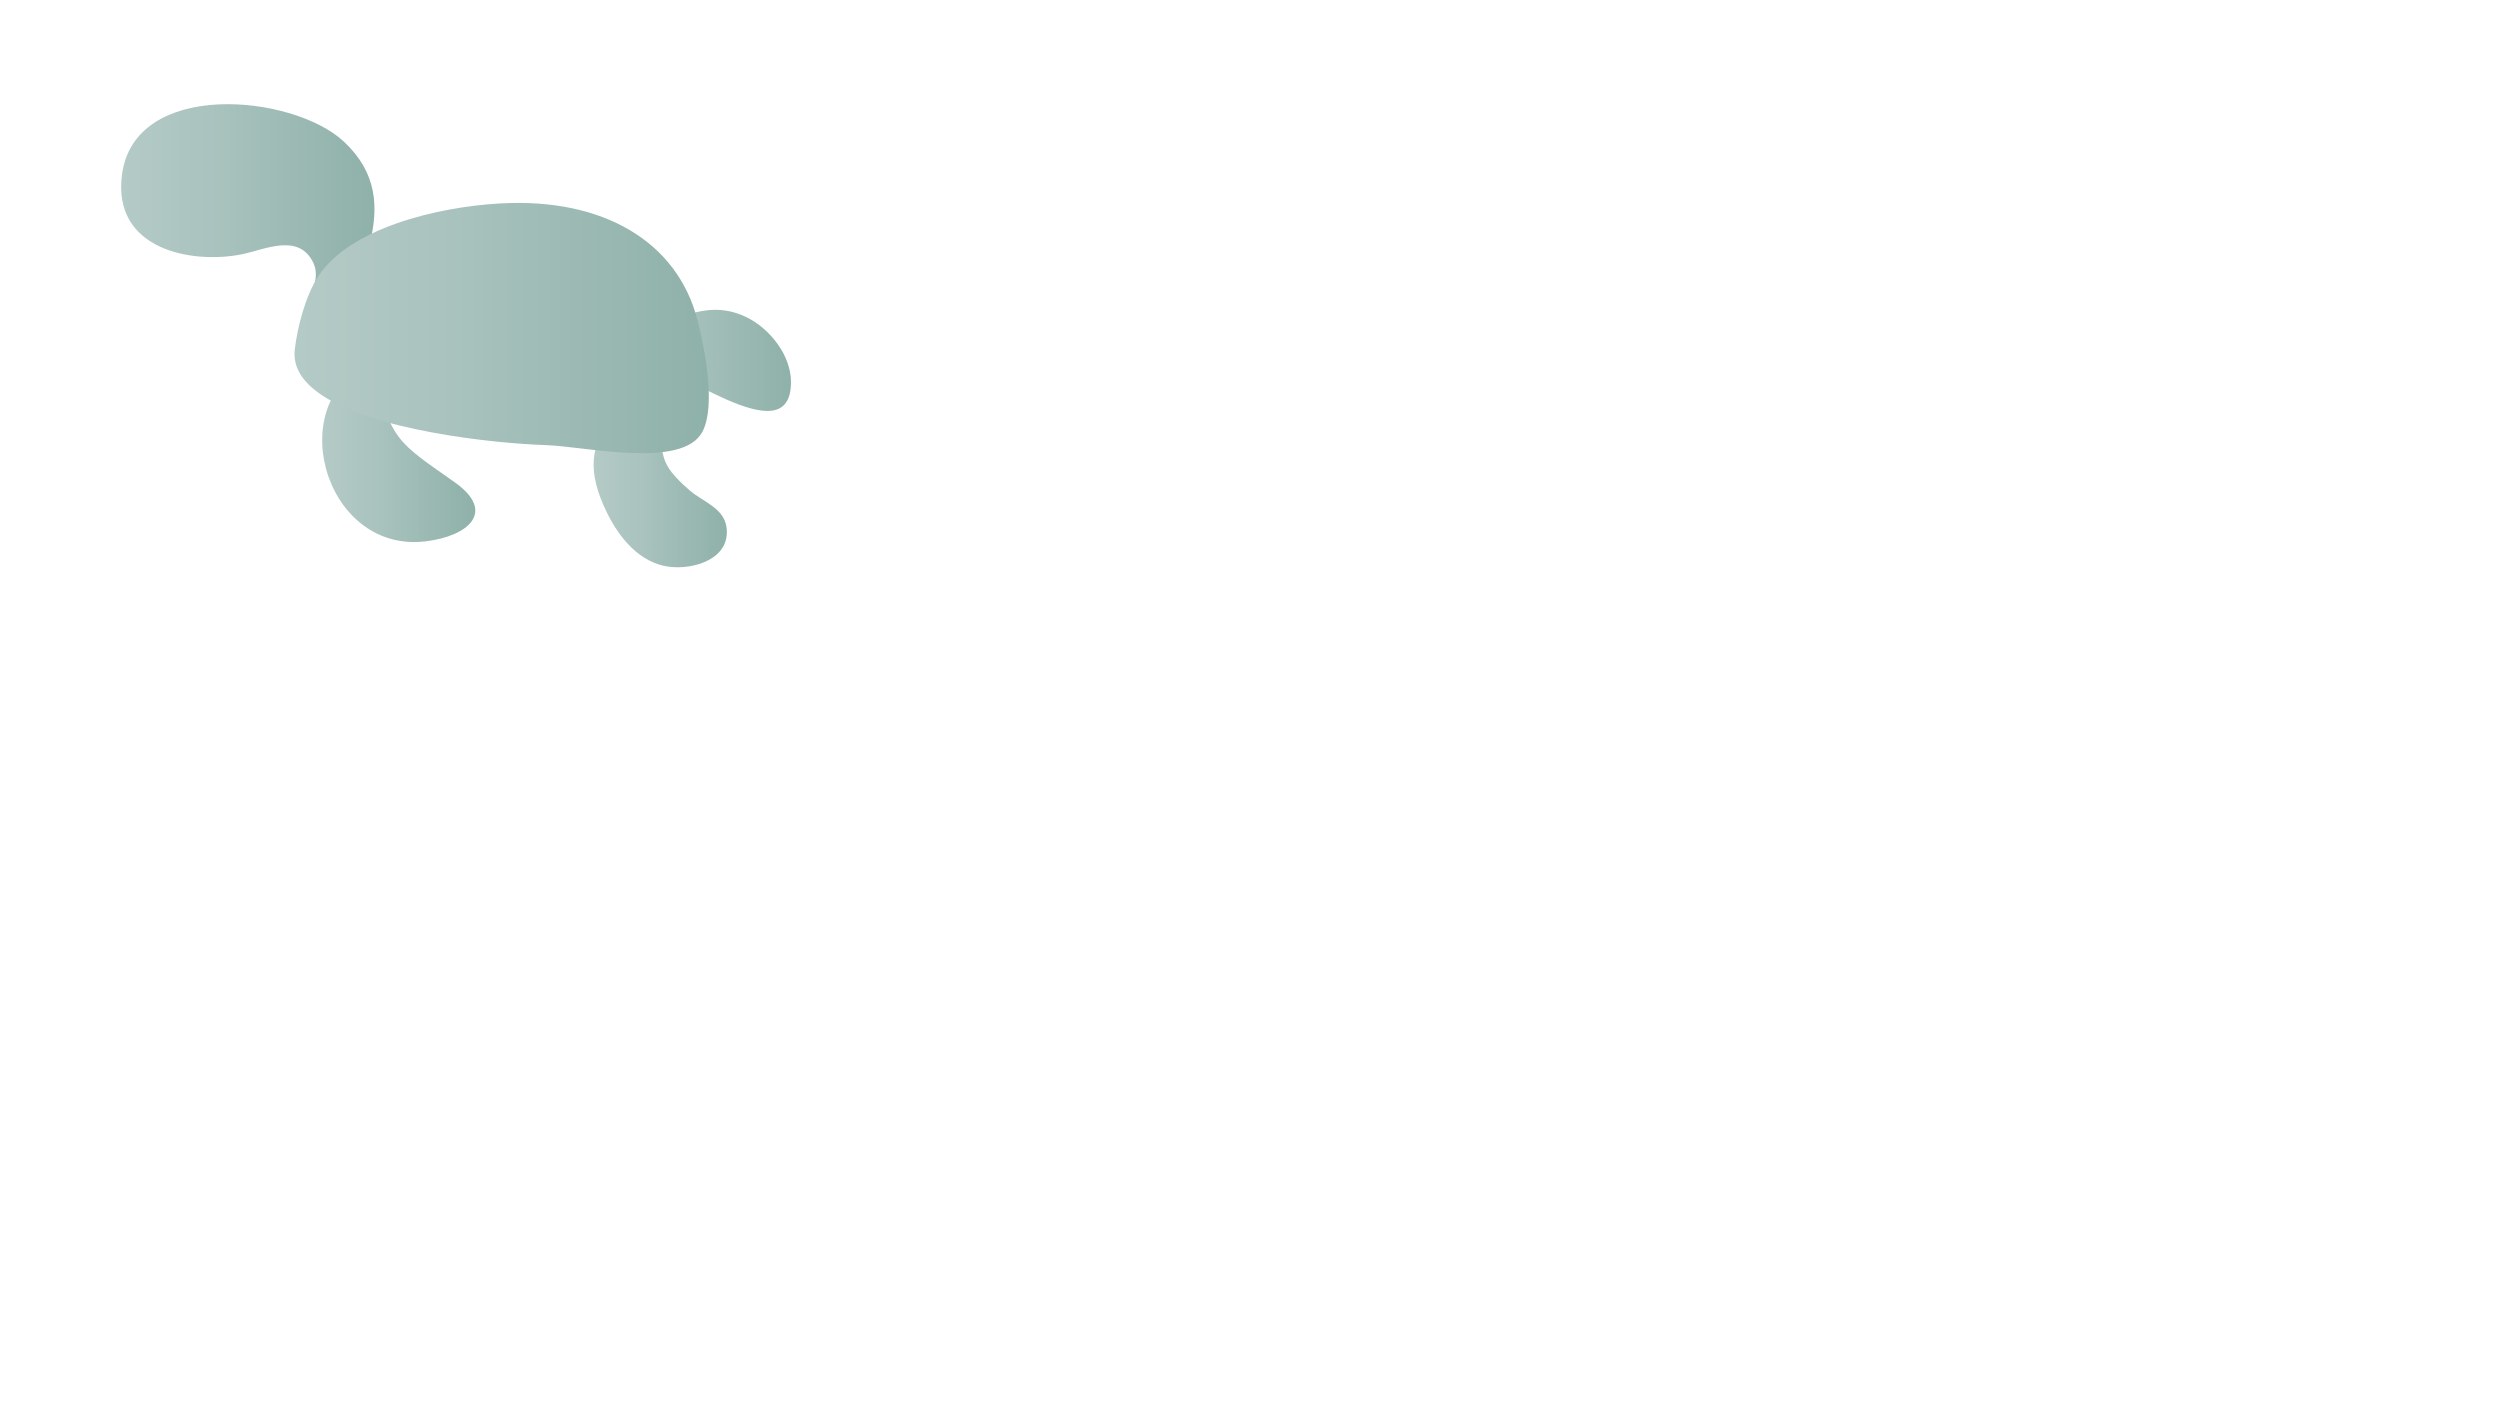
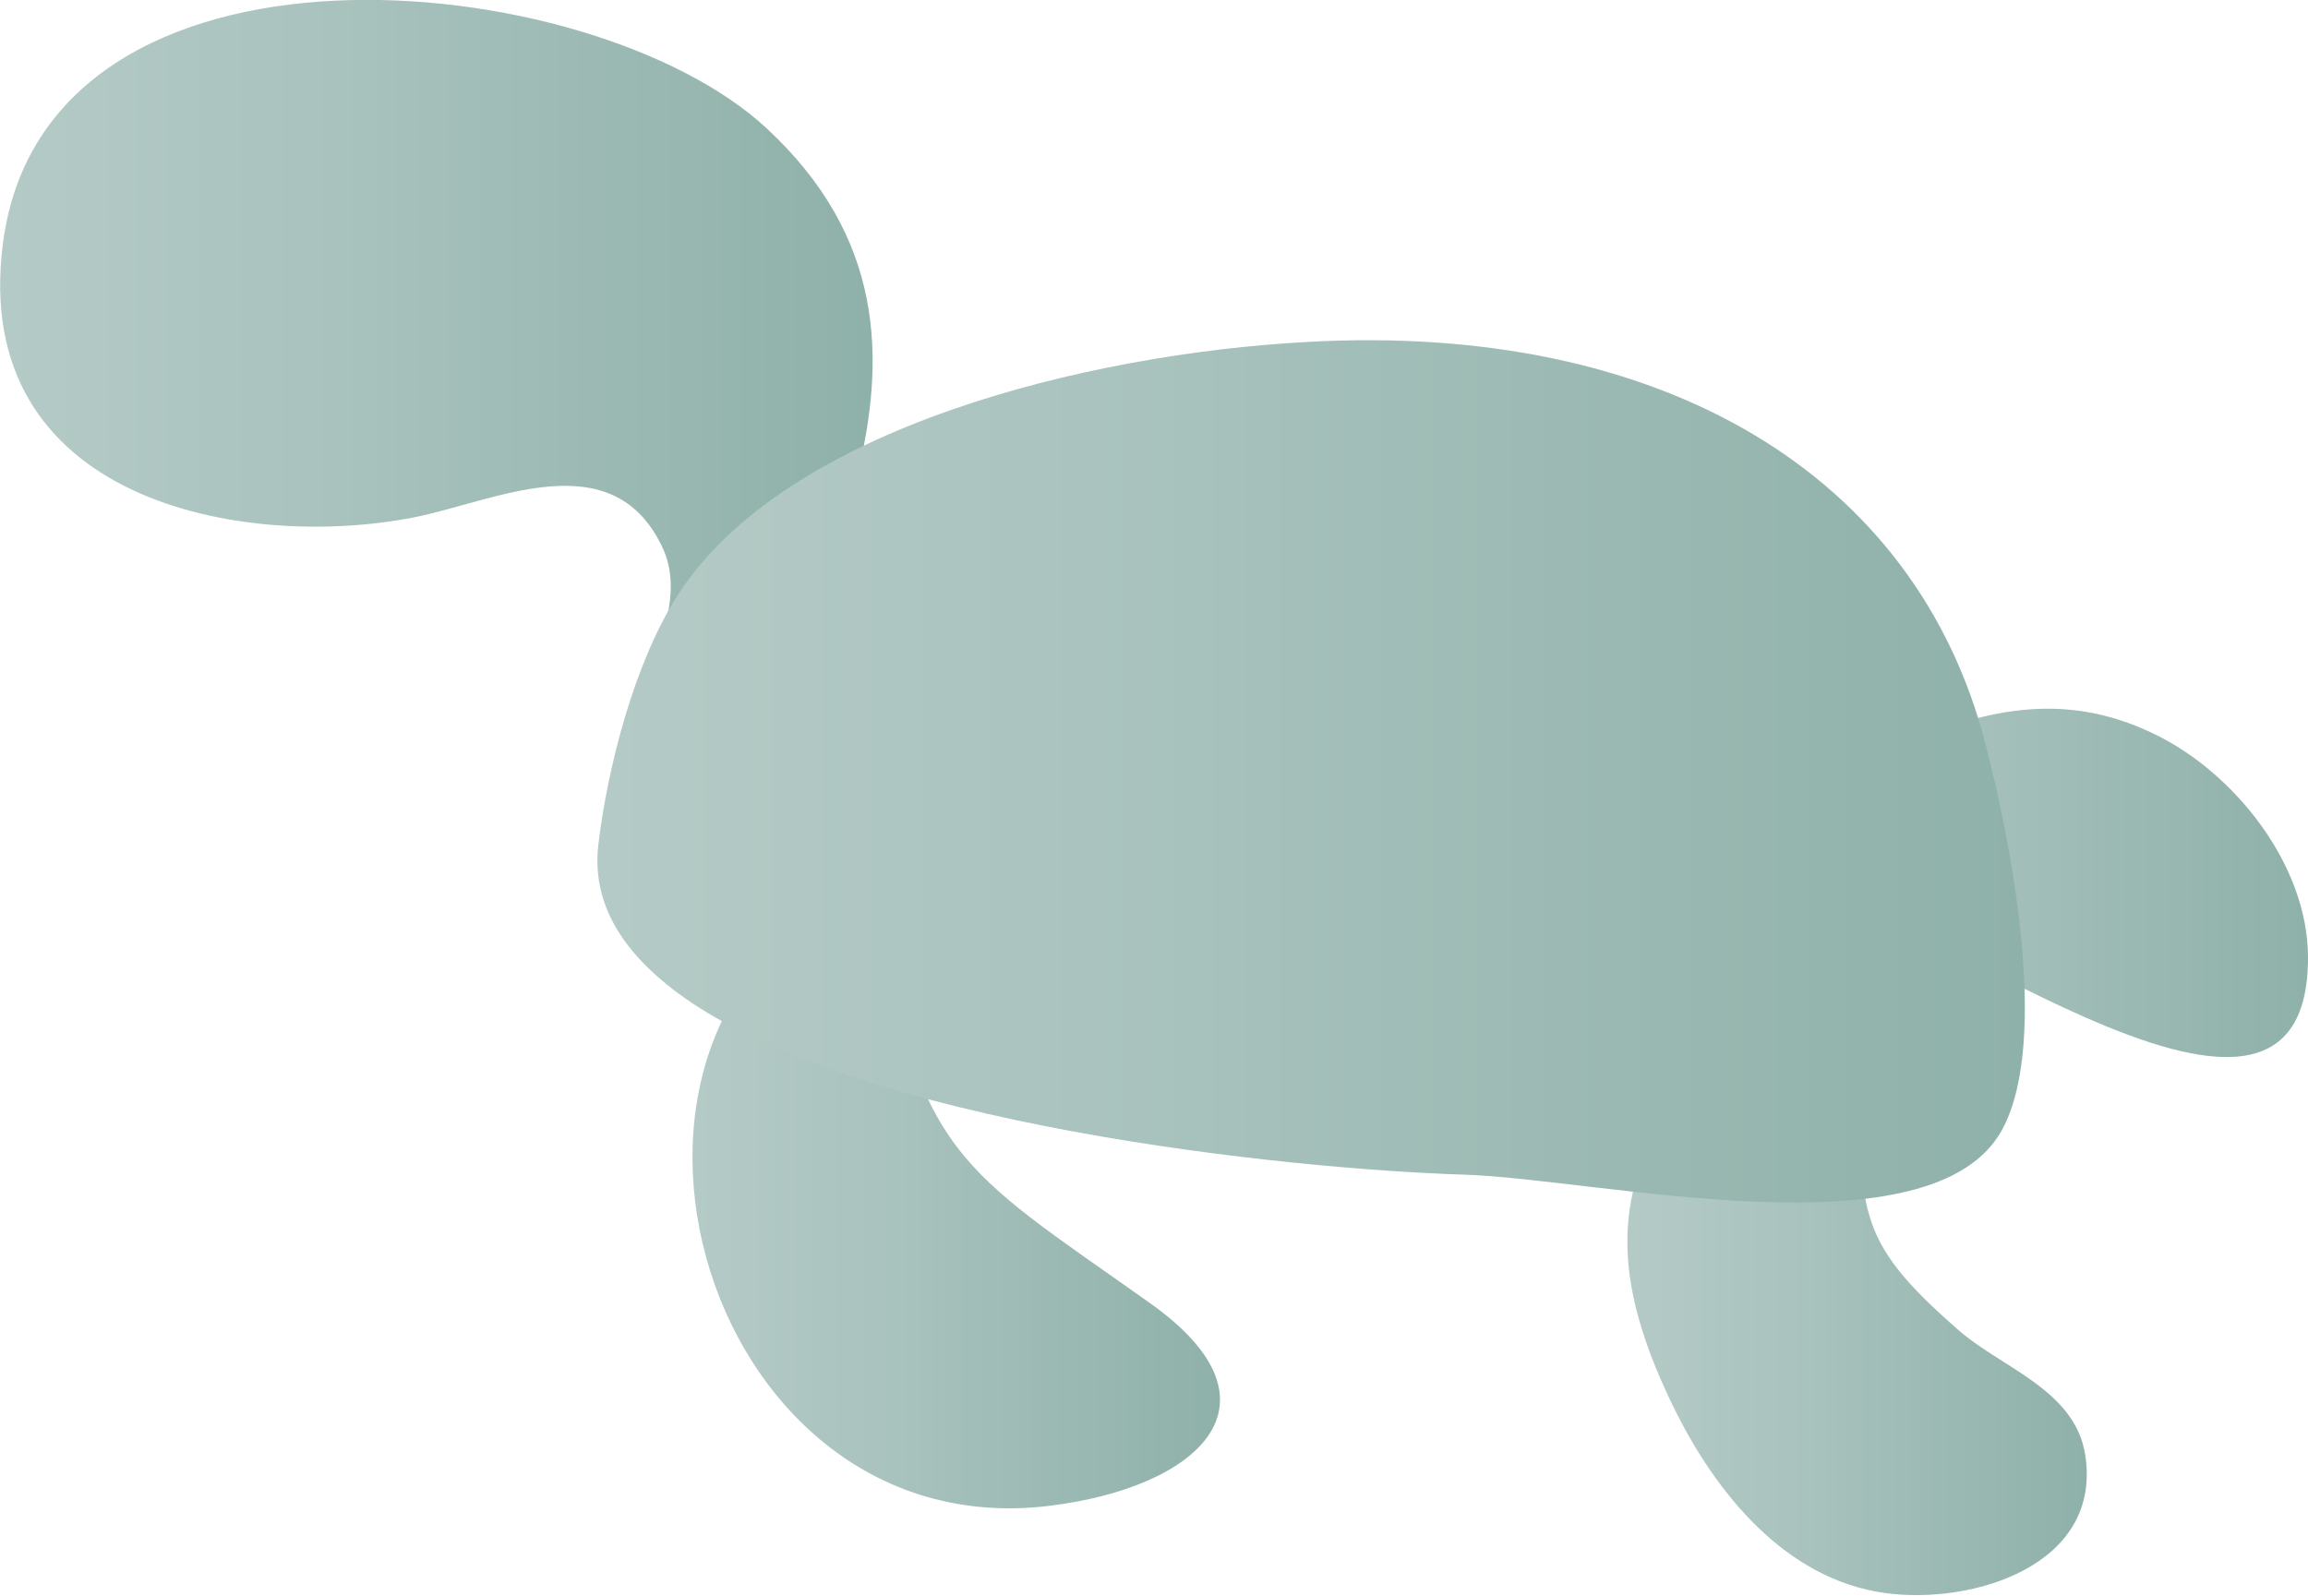
- <svg xmlns="http://www.w3.org/2000/svg" xmlns:xlink="http://www.w3.org/1999/xlink" id="sealife" viewBox="0 0 2072.73 1166.38">
-   <defs>
-     <style>.cls-1{fill:url(#linear-gradient);}.cls-2{fill:url(#linear-gradient-3);}.cls-3{fill:url(#linear-gradient-4);}.cls-4{fill:url(#linear-gradient-2);}.cls-5{fill:url(#linear-gradient-5);}</style>
-     <linearGradient id="linear-gradient" x1="511.71" y1="298.79" x2="655.79" y2="298.79" gradientUnits="userSpaceOnUse">
-       <stop offset="0" stop-color="#b4cac6" />
-       <stop offset=".35" stop-color="#aac3be" />
-       <stop offset=".93" stop-color="#91b3ab" />
-       <stop offset="1" stop-color="#8eb1a9" />
-     </linearGradient>
-     <linearGradient id="linear-gradient-2" x1="100.43" y1="189.19" x2="310.48" y2="189.19" xlink:href="#linear-gradient" />
-     <linearGradient id="linear-gradient-3" x1="267.12" y1="374.1" x2="394.06" y2="374.1" xlink:href="#linear-gradient" />
-     <linearGradient id="linear-gradient-4" x1="492.16" y1="404.06" x2="602.63" y2="404.06" xlink:href="#linear-gradient" />
-     <linearGradient id="linear-gradient-5" x1="244.18" y1="271.99" x2="587.69" y2="271.99" xlink:href="#linear-gradient" />
-   </defs>
-   <path class="cls-1" d="M523.71,295.43c32.67,3.71,132.52,84.57,132.08,20.99-.15-22.25-17.79-44.07-36.68-53.33-39.95-19.58-69.53,12.91-107.4,17.33l12,15Z" />
-   <path class="cls-4" d="M275.27,292c14.42-58.6,65.52-122.88,9.74-174.68-42.46-39.43-173.61-51.81-183.9,27.67-8.04,62.1,57.85,74.04,99,65.92,19.23-3.8,47.3-18.17,59.55,6.75,11.35,23.09-26.65,50.57,6.61,65.34l9,9Z" />
-   <path class="cls-2" d="M311.08,301.79c10.19,63.12,19.9,65.4,66.08,98.18,34.42,24.44,11.14,44.48-24.07,48.83-85.8,10.59-120.71-120.17-42-150v3Z" />
-   <path class="cls-3" d="M548.1,337.79c-.2,40.22-2.1,46.29,23.84,68.92,10.38,9.05,27.91,14.28,30.32,29.93,4.1,26.65-27.16,36.1-48.16,33.16-23.79-3.34-40.71-23.78-51.07-45.16-15.99-32.97-15.45-56.98,9.07-83.85l36-3Z" />
-   <path class="cls-5" d="M263.15,325.03c43.15,32.2,148.12,42.68,189.5,44.01,32.59,1.04,113.1,20.06,129.68-11.02,11.5-21.56,1.79-69.98-4.06-92.65-16.71-64.77-77.8-101.47-163.3-96.72-53.15,2.95-125.33,20.71-151.23,60.64-10.68,16.47-17.12,41.87-19.33,60.34-1.67,14,5.72,25.69,18.73,35.4Z" />
+ <svg xmlns="http://www.w3.org/2000/svg" version="1.1" id="sealife" x="0px" y="0px" viewBox="0 0 555.4 383.9" style="enable-background:new 0 0 555.4 383.9;" xml:space="preserve">
+   <style type="text/css">
+ 	.st0{fill:url(#SVGID_1_);}
+ 	.st1{fill:url(#SVGID_00000046322916468564214300000010492814042839184284_);}
+ 	.st2{fill:url(#SVGID_00000046299280414631236880000015736204391590651038_);}
+ 	.st3{fill:url(#SVGID_00000002347756471582277130000006842268863660403091_);}
+ 	.st4{fill:url(#SVGID_00000063616547000604833390000011941639882271170968_);}
+ </style>
+   <linearGradient id="SVGID_1_" gradientUnits="userSpaceOnUse" x1="411.273" y1="780.829" x2="555.354" y2="780.829" gradientTransform="matrix(1 0 0 -1 0 993.2455)">
+     <stop offset="0" style="stop-color:#B4CAC6" />
+     <stop offset="0.35" style="stop-color:#AAC3BE" />
+     <stop offset="0.93" style="stop-color:#91B3AB" />
+     <stop offset="1" style="stop-color:#8EB1A9" />
+   </linearGradient>
+   <path class="st0" d="M423.3,209.1c32.7,3.7,132.5,84.6,132.1,21c-0.2-22.2-17.8-44.1-36.7-53.3c-39.9-19.6-69.5,12.9-107.4,17.3  L423.3,209.1L423.3,209.1z" />
+   <linearGradient id="SVGID_00000027571363386546726130000003038418216858328705_" gradientUnits="userSpaceOnUse" x1="0" y1="890.434" x2="210.046" y2="890.434" gradientTransform="matrix(1 0 0 -1 0 993.2455)">
+     <stop offset="0" style="stop-color:#B4CAC6" />
+     <stop offset="0.35" style="stop-color:#AAC3BE" />
+     <stop offset="0.93" style="stop-color:#91B3AB" />
+     <stop offset="1" style="stop-color:#8EB1A9" />
+   </linearGradient>
+   <path style="fill:url(#SVGID_00000027571363386546726130000003038418216858328705_);" d="M174.8,205.6  c14.4-58.6,65.5-122.9,9.7-174.7C142.1-8.5,11-20.9,0.7,58.6c-8,62.1,57.9,74,99,65.9c19.2-3.8,47.3-18.2,59.5,6.8  c11.4,23.1-26.6,50.6,6.6,65.3L174.8,205.6L174.8,205.6z" />
+   <linearGradient id="SVGID_00000156587843540876095030000012443409574409974150_" gradientUnits="userSpaceOnUse" x1="166.684" y1="705.519" x2="293.624" y2="705.519" gradientTransform="matrix(1 0 0 -1 0 993.2455)">
+     <stop offset="0" style="stop-color:#B4CAC6" />
+     <stop offset="0.35" style="stop-color:#AAC3BE" />
+     <stop offset="0.93" style="stop-color:#91B3AB" />
+     <stop offset="1" style="stop-color:#8EB1A9" />
+   </linearGradient>
+   <path style="fill:url(#SVGID_00000156587843540876095030000012443409574409974150_);" d="M210.6,215.4  c10.2,63.1,19.9,65.4,66.1,98.2c34.4,24.4,11.1,44.5-24.1,48.8c-85.8,10.6-120.7-120.2-42-150L210.6,215.4L210.6,215.4z" />
+   <linearGradient id="SVGID_00000067955576116253928330000013455718652338282392_" gradientUnits="userSpaceOnUse" x1="391.721" y1="675.57" x2="502.189" y2="675.57" gradientTransform="matrix(1 0 0 -1 0 993.2455)">
+     <stop offset="0" style="stop-color:#B4CAC6" />
+     <stop offset="0.35" style="stop-color:#AAC3BE" />
+     <stop offset="0.93" style="stop-color:#91B3AB" />
+     <stop offset="1" style="stop-color:#8EB1A9" />
+   </linearGradient>
+   <path style="fill:url(#SVGID_00000067955576116253928330000013455718652338282392_);" d="M447.7,251.4c-0.2,40.2-2.1,46.3,23.8,68.9  c10.4,9,27.9,14.3,30.3,29.9c4.1,26.6-27.2,36.1-48.2,33.2c-23.8-3.3-40.7-23.8-51.1-45.2c-16-33-15.5-57,9.1-83.9L447.7,251.4  L447.7,251.4z" />
+   <linearGradient id="SVGID_00000000196653924313970450000012327942831214290085_" gradientUnits="userSpaceOnUse" x1="143.739" y1="807.629" x2="487.252" y2="807.629" gradientTransform="matrix(1 0 0 -1 0 993.2455)">
+     <stop offset="0" style="stop-color:#B4CAC6" />
+     <stop offset="0.35" style="stop-color:#AAC3BE" />
+     <stop offset="0.93" style="stop-color:#91B3AB" />
+     <stop offset="1" style="stop-color:#8EB1A9" />
+   </linearGradient>
+   <path style="fill:url(#SVGID_00000000196653924313970450000012327942831214290085_);" d="M162.7,238.7  c43.1,32.2,148.1,42.7,189.5,44c32.6,1,113.1,20.1,129.7-11c11.5-21.6,1.8-70-4.1-92.6C461.1,114.2,400,77.5,314.5,82.3  c-53.1,2.9-125.3,20.7-151.2,60.6c-10.7,16.5-17.1,41.9-19.3,60.3C142.3,217.3,149.7,228.9,162.7,238.7L162.7,238.7z" />
</svg>
